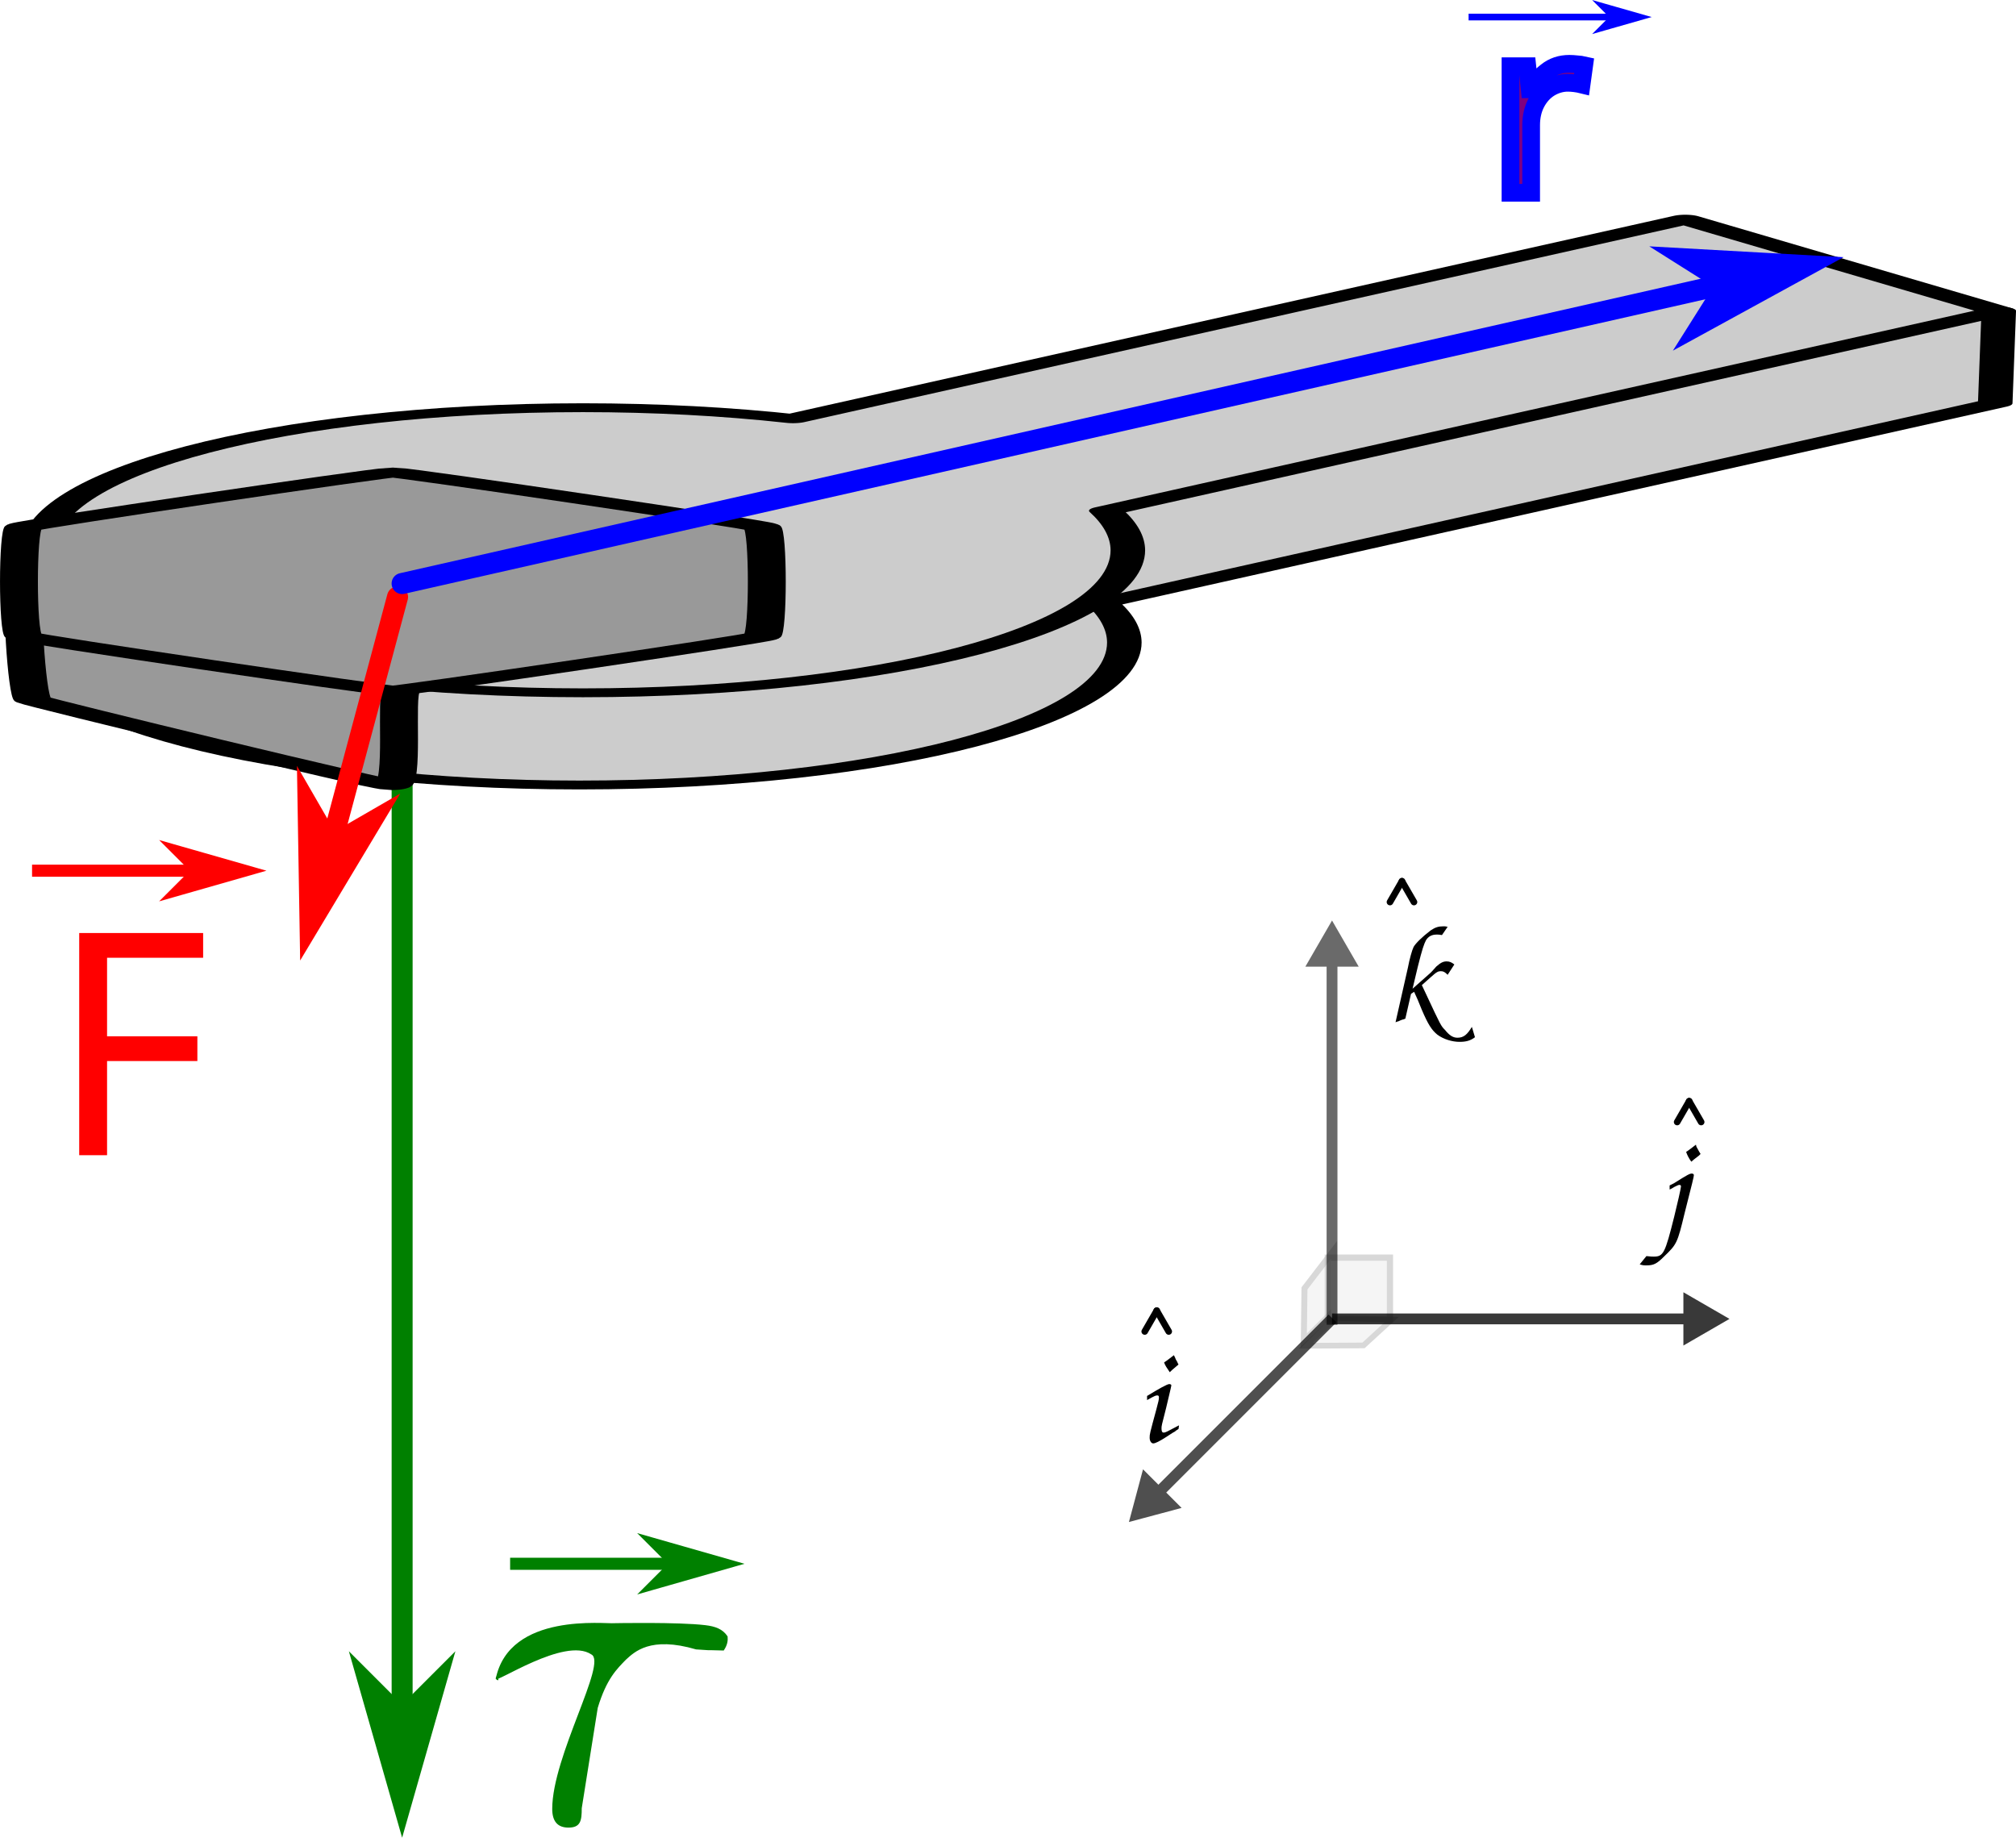
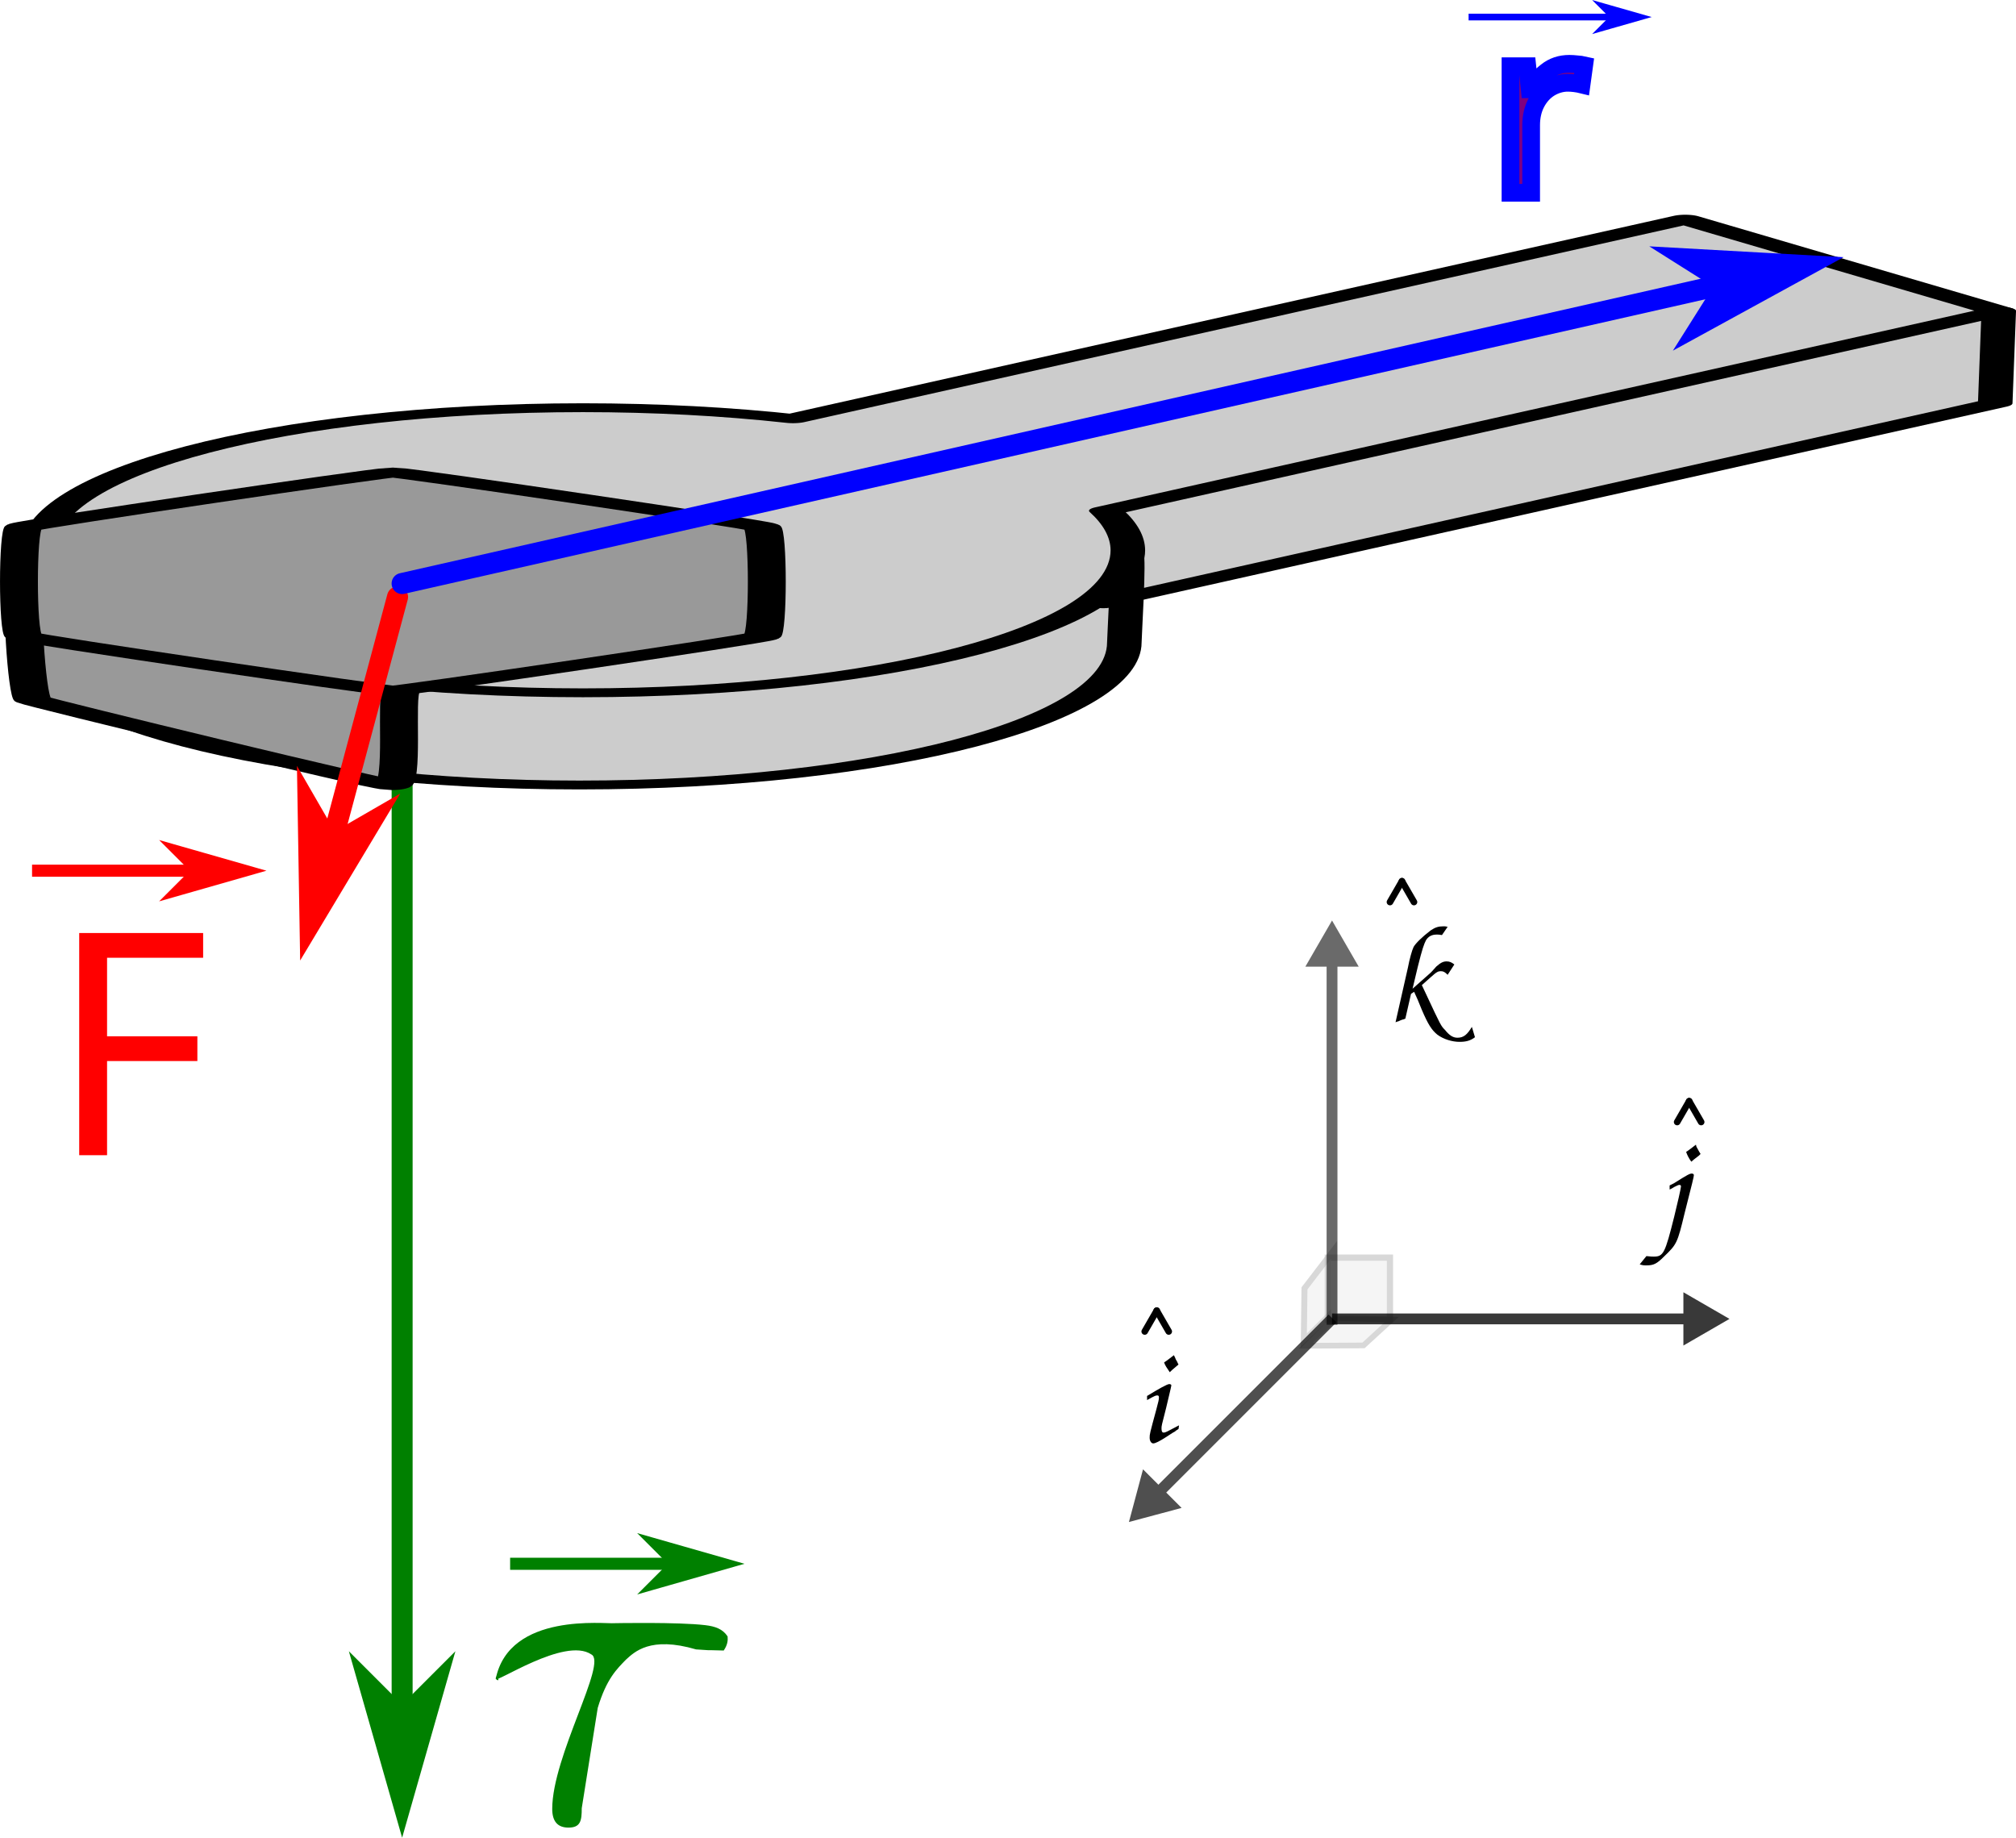
<svg xmlns="http://www.w3.org/2000/svg" width="131.158mm" height="119.544mm" viewBox="0 0 131.158 119.544" version="1.1" id="svg896">
  <defs id="defs890">
    <marker orient="auto" refY="0" refX="0" id="marker2141" style="overflow:visible">
      <path id="path2139" d="M 0,0 5,-5 -12.5,0 5,5 Z" style="fill:#000000;fill-opacity:1;fill-rule:evenodd;stroke:#000000;stroke-width:1pt;stroke-opacity:1" transform="matrix(-0.4,0,0,-0.4,-4,0)" />
    </marker>
    <marker orient="auto" refY="0" refX="0" id="marker1631" style="overflow:visible">
      <path id="path1629" d="M 0,0 5,-5 -12.5,0 5,5 Z" style="fill:#000000;fill-opacity:1;fill-rule:evenodd;stroke:#000000;stroke-width:1pt;stroke-opacity:1" transform="matrix(-0.4,0,0,-0.4,-4,0)" />
    </marker>
    <marker style="overflow:visible" id="marker1289" refX="0" refY="0" orient="auto">
      <path transform="matrix(-0.4,0,0,-0.4,-4,0)" style="fill:#000000;fill-opacity:1;fill-rule:evenodd;stroke:#000000;stroke-width:1pt;stroke-opacity:1" d="M 0,0 5,-5 -12.5,0 5,5 Z" id="path1287" />
    </marker>
    <marker orient="auto" refY="0" refX="0" id="marker5248" style="overflow:visible">
      <path id="path5246" d="M 0,0 5,-5 -12.5,0 5,5 Z" style="fill:#008000;fill-opacity:1;fill-rule:evenodd;stroke:#008000;stroke-width:1pt;stroke-opacity:1" transform="matrix(-0.4,0,0,-0.4,-4,0)" />
    </marker>
    <marker style="overflow:visible" id="Arrow1Mend" refX="0" refY="0" orient="auto">
      <path transform="matrix(-0.4,0,0,-0.4,-4,0)" style="fill:#ff0000;fill-opacity:1;fill-rule:evenodd;stroke:#ff0000;stroke-width:1pt;stroke-opacity:1" d="M 0,0 5,-5 -12.5,0 5,5 Z" id="path920" />
    </marker>
    <marker orient="auto" refY="0" refX="0" id="marker1767" style="overflow:visible">
      <path id="path1765" d="M 0,0 5,-5 -12.5,0 5,5 Z" style="fill:#0000ff;fill-opacity:1;fill-rule:evenodd;stroke:#0000ff;stroke-width:1pt;stroke-opacity:1" transform="matrix(-0.4,0,0,-0.4,-4,0)" />
    </marker>
    <marker orient="auto" refY="0" refX="0" id="marker2077" style="overflow:visible">
      <path id="path2075" d="M 0,0 5,-5 -12.5,0 5,5 Z" style="fill:#ff0000;fill-opacity:1;fill-rule:evenodd;stroke:#ff0000;stroke-width:1pt;stroke-opacity:1" transform="matrix(-0.4,0,0,-0.4,-4,0)" />
    </marker>
    <marker orient="auto" refY="0" refX="0" id="marker2077-7" style="overflow:visible">
      <path id="path2075-59" d="M 0,0 5,-5 -12.5,0 5,5 Z" style="fill:#0000ff;fill-opacity:1;fill-rule:evenodd;stroke:#0000ff;stroke-width:1pt;stroke-opacity:1" transform="matrix(-0.4,0,0,-0.4,-4,0)" />
    </marker>
    <marker orient="auto" refY="0" refX="0" id="marker2077-3" style="overflow:visible">
      <path id="path2075-2" d="M 0,0 5,-5 -12.5,0 5,5 Z" style="fill:#008000;fill-opacity:1;fill-rule:evenodd;stroke:#008000;stroke-width:1pt;stroke-opacity:1" transform="matrix(-0.4,0,0,-0.4,-4,0)" />
    </marker>
    <marker orient="auto" refY="0" refX="0" id="marker2141-2" style="overflow:visible">
      <path id="path2139-6" d="M 0,0 5,-5 -12.5,0 5,5 Z" style="fill:#000000;fill-opacity:1;fill-rule:evenodd;stroke:#000000;stroke-width:1pt;stroke-opacity:1" transform="matrix(-0.4,0,0,-0.4,-4,0)" />
    </marker>
    <marker style="overflow:visible" id="marker8021-1-8" refX="0" refY="0" orient="auto">
      <path transform="scale(0.4)" style="fill:#000000;fill-opacity:1;fill-rule:evenodd;stroke:#000000;stroke-width:1pt;stroke-opacity:1" d="M 5.77,0 -2.88,5 V -5 Z" id="path8019-9-97" />
    </marker>
    <marker style="overflow:visible" id="marker7789-5-4" refX="0" refY="0" orient="auto">
      <path transform="scale(0.4)" style="fill:#000000;fill-opacity:1;fill-rule:evenodd;stroke:#000000;stroke-width:1pt;stroke-opacity:1" d="M 5.77,0 -2.88,5 V -5 Z" id="path7787-0-7" />
    </marker>
    <marker orient="auto" refY="0" refX="0" id="TriangleOutM-5-1" style="overflow:visible">
      <path id="path3250-3-9" d="M 5.77,0 -2.88,5 V -5 Z" style="fill:#000000;fill-opacity:1;fill-rule:evenodd;stroke:#000000;stroke-width:1pt;stroke-opacity:1" transform="scale(0.4)" />
    </marker>
  </defs>
  <g id="layer1" transform="translate(-36.21808,-86.16947)">
    <path style="fill:#008000;stroke:#008000;stroke-width:1.365;stroke-linecap:butt;stroke-linejoin:miter;stroke-miterlimit:4;stroke-dasharray:none;stroke-opacity:1;marker-end:url(#marker5248)" d="m 62.38,124.128 v 78.896" id="path5192" />
    <g id="layer1-0-0" transform="matrix(1,0,0,0.2561115,3.596736,94.87712)">
-       <path style="opacity:1;fill:#cccccc;fill-opacity:1;fill-rule:nonzero;stroke:#000000;stroke-width:2.247;stroke-linecap:square;stroke-linejoin:round;stroke-miterlimit:4;stroke-dasharray:none;stroke-dashoffset:0.64;stroke-opacity:1;paint-order:fill markers stroke" d="m 142.033,45.084 -58.047,50.697 c -4.329,-1.85 -8.975,-2.804 -13.667,-2.807 -19.579,-2e-5 -35.45,16.21 -35.45,36.206 2.21e-4,19.996 15.872,36.206 35.45,36.206 19.578,2e-5 35.45,-16.21 35.45,-36.206 -0.005,-3.395 -0.478,-6.773 -1.405,-10.034 l 58.064,-50.711 0.229,-23.418 z" id="path7486-5" />
+       <path style="opacity:1;fill:#cccccc;fill-opacity:1;fill-rule:nonzero;stroke:#000000;stroke-width:2.247;stroke-linecap:square;stroke-linejoin:round;stroke-miterlimit:4;stroke-dasharray:none;stroke-dashoffset:0.64;stroke-opacity:1;paint-order:fill markers stroke" d="m 142.033,45.084 -58.047,50.697 c -4.329,-1.85 -8.975,-2.804 -13.667,-2.807 -19.579,-2e-5 -35.45,16.21 -35.45,36.206 2.21e-4,19.996 15.872,36.206 35.45,36.206 19.578,2e-5 35.45,-16.21 35.45,-36.206 -0.002,-1.567 0.326,-21.208 0.125,-22.757 -0.075,-0.58 -1.787,8.404 -1.787,8.404 -0.13,1.397 0.596,5.513 0.257,4.319 l 58.064,-50.711 0.229,-23.418 z" id="path7486-5" />
      <path style="opacity:1;fill:#999999;fill-opacity:1;fill-rule:nonzero;stroke:#000000;stroke-width:2.465;stroke-linecap:square;stroke-linejoin:round;stroke-miterlimit:4;stroke-dasharray:none;stroke-dashoffset:0.64;stroke-opacity:1;paint-order:fill markers stroke" d="m 58.739,141.464 c -0.416,0.72 0.206,23.973 -0.626,23.973 -0.832,0 -22.931,-20.971 -23.347,-21.692 -0.416,-0.72 -0.85,-28.184 -0.434,-28.904 0.416,-0.72 23.183,-13.865 24.015,-13.865 0.832,0 23.599,13.145 24.015,13.865 0.416,0.72 -23.208,25.903 -23.624,26.624 z" id="path7484-6" />
    </g>
    <g id="layer1-0" transform="matrix(1,0,0,0.2561115,3.430549,91.04184)">
      <path style="opacity:1;fill:#cccccc;fill-opacity:1;fill-rule:nonzero;stroke:#000000;stroke-width:2.247;stroke-linecap:square;stroke-linejoin:round;stroke-miterlimit:4;stroke-dasharray:none;stroke-dashoffset:0.64;stroke-opacity:1;paint-order:fill markers stroke" d="M 142.428,36.641 84.381,87.338 A 35.45,36.206 0 0 0 70.714,84.531 35.45,36.206 0 0 0 35.264,120.737 35.45,36.206 0 0 0 70.714,156.943 35.45,36.206 0 0 0 106.164,120.737 35.45,36.206 0 0 0 104.759,110.703 l 58.064,-50.711 z" id="path7486" />
      <path style="opacity:1;fill:#999999;fill-opacity:1;fill-rule:nonzero;stroke:#000000;stroke-width:2.465;stroke-linecap:square;stroke-linejoin:round;stroke-miterlimit:4;stroke-dasharray:none;stroke-dashoffset:0.64;stroke-opacity:1;paint-order:fill markers stroke" id="path7484" d="m 82.363,142.571 c -0.416,0.72 -23.183,13.865 -24.015,13.865 -0.832,0 -23.599,-13.145 -24.015,-13.865 -0.416,-0.72 -0.416,-27.01 0,-27.73 0.416,-0.72 23.183,-13.865 24.015,-13.865 0.832,0 23.599,13.145 24.015,13.865 0.416,0.72 0.416,27.01 0,27.73 z" />
    </g>
    <path id="path7492" d="m 62.081,125.005 -5.637,21.039" style="fill:#ff0000;stroke:#ff0000;stroke-width:1.37;stroke-linecap:round;stroke-linejoin:miter;stroke-miterlimit:4;stroke-dasharray:none;stroke-opacity:1;marker-end:url(#Arrow1Mend)" />
    <path id="path7740" d="M 62.38,124.128 153.527,103.495" style="fill:#0000ff;stroke:#0000ff;stroke-width:1.37;stroke-linecap:round;stroke-linejoin:miter;stroke-miterlimit:4;stroke-dasharray:none;stroke-dashoffset:0;stroke-opacity:1;marker-end:url(#marker1767)" />
    <text id="text7752" y="161.317" x="39.403" style="font-style:normal;font-weight:normal;font-size:20.23px;line-height:1.25;font-family:sans-serif;letter-spacing:0px;word-spacing:0px;fill:#ff0000;fill-opacity:1;stroke:none;stroke-width:1.517" xml:space="preserve">
      <tspan style="fill:#ff0000;stroke-width:1.517" y="161.317" x="39.403" id="tspan7750">F</tspan>
    </text>
    <text xml:space="preserve" style="font-style:normal;font-weight:normal;font-size:15.359px;line-height:1.25;font-family:sans-serif;letter-spacing:0px;word-spacing:0px;fill:#800080;fill-opacity:1;stroke:#0000ff;stroke-width:1.152" x="133.176" y="98.71" id="text1819">
      <tspan id="tspan1817" x="133.176" y="98.71" style="fill:#800080;stroke:#0000ff;stroke-width:1.152">r</tspan>
    </text>
    <path style="fill:none;stroke:#ff0000;stroke-width:0.786;stroke-linecap:butt;stroke-linejoin:miter;stroke-miterlimit:4;stroke-dasharray:none;stroke-opacity:1;marker-end:url(#marker2077)" d="m 38.304,142.809 h 13.701" id="path2067" />
    <path style="fill:#0000ff;fill-opacity:1;stroke:#0000ff;stroke-width:0.436;stroke-linecap:butt;stroke-linejoin:miter;stroke-miterlimit:4;stroke-dasharray:none;stroke-opacity:1;marker-end:url(#marker2077-7)" d="m 131.763,87.278 h 11.052" id="path2067-5" />
    <g aria-label="r" style="font-style:normal;font-variant:normal;font-weight:normal;font-stretch:normal;font-size:17.561px;line-height:1.25;font-family:'Comic Sans MS';-inkscape-font-specification:'Comic Sans MS';letter-spacing:0px;word-spacing:0px;fill:#008000;fill-opacity:1;stroke:none;stroke-width:1.317" id="text5394" transform="matrix(1.398858,0,0,1.398858,-15.86396,164.4367)">
      <path d="m 70.89,20.803 c -1.343,-0.041 -0.202,0.016 -1.286,-0.052 -2.132,-0.626 -2.868,0.122 -3.266,0.482 -0.405,0.421 -0.894,0.869 -1.307,2.24 l -0.743,4.664 c 0,0.577 -0.052,0.901 -0.618,0.901 -0.503,0 -0.754,-0.289 -0.755,-0.866 -0.001,-2.462 2.59,-6.828 1.815,-7.189 -1.232,-0.833 -4.503,1.4 -4.442,1.135 0.017,-0.377 0.267,0.272 0,0 0.635,-3.109 5.11,-2.539 5.523,-2.586 0,0 2.968,-0.058 4.222,0.092 0.46,0.055 0.809,0.174 1.038,0.523 0.019,0.178 0.001,0.394 -0.181,0.656 z" style="font-style:normal;font-variant:normal;font-weight:normal;font-stretch:normal;font-family:'Comic Sans MS';-inkscape-font-specification:'Comic Sans MS';fill:#008000;stroke:none;stroke-width:1.317" id="path5396" />
    </g>
    <path style="fill:#008000;stroke:#008000;stroke-width:0.786;stroke-linecap:butt;stroke-linejoin:miter;stroke-miterlimit:4;stroke-dasharray:none;stroke-opacity:1;marker-end:url(#marker2077-3)" d="m 69.406,187.895 h 13.701" id="path2067-50" />
    <flowRoot xml:space="preserve" id="flowRoot5816" style="font-style:normal;font-weight:normal;font-size:13.333px;line-height:1.25;font-family:sans-serif;letter-spacing:0px;word-spacing:0px;fill:#000000;fill-opacity:1;stroke:none" transform="matrix(0.2645833,0,0,0.2645833,38.30427,80.36972)">
      <flowRegion id="flowRegion5818">
        <rect id="rect5820" width="218" height="203" x="186.5" y="233.211" />
      </flowRegion>
      <flowPara id="flowPara5822" />
    </flowRoot>
    <path style="opacity:0.382;fill:#e6e6e6;fill-opacity:1;fill-rule:nonzero;stroke:#999999;stroke-width:0.39;stroke-miterlimit:4;stroke-dasharray:none;stroke-dashoffset:0;stroke-opacity:1" d="m 121.086,169.979 1.927,-2.509 v 3.943 l -1.972,1.972 z" id="rect8122-3-3" />
    <rect style="opacity:0.382;fill:#e6e6e6;fill-opacity:1;fill-rule:nonzero;stroke:#999999;stroke-width:0.405;stroke-miterlimit:4;stroke-dasharray:none;stroke-dashoffset:0;stroke-opacity:1" id="rect8122-8" width="4.041" height="4.041" x="122.605" y="167.98" />
    <path style="opacity:0.382;fill:#e6e6e6;fill-opacity:1;fill-rule:nonzero;stroke:#999999;stroke-width:0.368;stroke-miterlimit:4;stroke-dasharray:none;stroke-dashoffset:0;stroke-opacity:1" d="m 126.761,172.007 -3.694,-0.103 -1.907,1.808 3.764,-0.022 z" id="rect8122-3-0-2" />
    <g id="g9538" transform="matrix(2.147473,0,0,2.147473,-170.7108,-65.77568)">
      <text id="text7533" y="108.037" x="146.597" style="font-style:normal;font-variant:normal;font-weight:normal;font-stretch:normal;font-size:4.233px;line-height:1.25;font-family:'Comic Sans MS';-inkscape-font-specification:'Comic Sans MS';letter-spacing:0px;word-spacing:0px;fill:#000000;fill-opacity:1;stroke:none;stroke-width:0.265" xml:space="preserve">
        <tspan style="font-style:normal;font-variant:normal;font-weight:normal;font-stretch:normal;font-family:'Comic Sans MS';-inkscape-font-specification:'Comic Sans MS';stroke-width:0.265" y="108.037" x="146.597" id="tspan7531">j</tspan>
      </text>
      <g transform="translate(21.3954,-29.38396)" id="g8918-3">
        <path style="fill:none;stroke:#000000;stroke-width:0.2;stroke-linecap:round;stroke-linejoin:miter;stroke-miterlimit:4;stroke-dasharray:none;stroke-opacity:1" d="m 125.774,134.127 0.364,-0.63" id="path8899-2" />
        <path style="fill:none;stroke:#000000;stroke-width:0.2;stroke-linecap:round;stroke-linejoin:miter;stroke-miterlimit:4;stroke-dasharray:none;stroke-opacity:1" d="m 126.501,134.127 -0.364,-0.63" id="path8899-9-5" />
      </g>
    </g>
    <g id="g9545" transform="matrix(2.147473,0,0,2.147473,-202.9542,-58.34636)">
      <text id="text7537" y="98.215" x="153.279" style="font-style:normal;font-variant:normal;font-weight:normal;font-stretch:normal;font-size:4.233px;line-height:1.25;font-family:'Comic Sans MS';-inkscape-font-specification:'Comic Sans MS';letter-spacing:0px;word-spacing:0px;fill:#000000;fill-opacity:1;stroke:none;stroke-width:0.265" xml:space="preserve">
        <tspan style="font-style:normal;font-variant:normal;font-weight:normal;font-stretch:normal;font-family:'Comic Sans MS';-inkscape-font-specification:'Comic Sans MS';stroke-width:0.265" y="98.215" x="153.279" id="tspan7535">k</tspan>
      </text>
      <g transform="translate(27.70965,-39.5068)" id="g8918-4">
        <path style="fill:none;stroke:#000000;stroke-width:0.2;stroke-linecap:round;stroke-linejoin:miter;stroke-miterlimit:4;stroke-dasharray:none;stroke-opacity:1" d="m 125.774,134.127 0.364,-0.63" id="path8899-3" />
        <path style="fill:none;stroke:#000000;stroke-width:0.2;stroke-linecap:round;stroke-linejoin:miter;stroke-miterlimit:4;stroke-dasharray:none;stroke-opacity:1" d="m 126.501,134.127 -0.364,-0.63" id="path8899-9-6" />
      </g>
    </g>
    <g id="g9552" transform="matrix(2.147473,0,0,2.147473,-233.9756,-44.32984)">
      <text id="text7529" y="104.429" x="160.228" style="font-style:normal;font-variant:normal;font-weight:normal;font-stretch:normal;font-size:4.233px;line-height:1.25;font-family:'Comic Sans MS';-inkscape-font-specification:'Comic Sans MS';letter-spacing:0px;word-spacing:0px;fill:#000000;fill-opacity:1;stroke:none;stroke-width:0.265" xml:space="preserve">
        <tspan style="font-style:normal;font-variant:normal;font-weight:normal;font-stretch:normal;font-family:'Comic Sans MS';-inkscape-font-specification:'Comic Sans MS';stroke-width:0.265" y="104.429" x="160.228" id="tspan7527">i</tspan>
      </text>
      <g transform="translate(34.72547,-33.02551)" id="g8918-6">
        <path style="fill:none;stroke:#000000;stroke-width:0.2;stroke-linecap:round;stroke-linejoin:miter;stroke-miterlimit:4;stroke-dasharray:none;stroke-opacity:1" d="m 125.774,134.127 0.364,-0.63" id="path8899-0" />
        <path style="fill:none;stroke:#000000;stroke-width:0.2;stroke-linecap:round;stroke-linejoin:miter;stroke-miterlimit:4;stroke-dasharray:none;stroke-opacity:1" d="m 126.501,134.127 -0.364,-0.63" id="path8899-9-52" />
      </g>
    </g>
    <path style="opacity:0.584;fill:#000000;stroke:#000000;stroke-width:0.705;stroke-linecap:square;stroke-linejoin:miter;stroke-miterlimit:4;stroke-dasharray:none;stroke-opacity:1;marker-end:url(#TriangleOutM-5-1)" d="M 122.878,171.992 V 148.052" id="path3103-1-74-0" />
    <path style="opacity:0.774;fill:#000000;stroke:#000000;stroke-width:0.704;stroke-linecap:butt;stroke-linejoin:miter;stroke-miterlimit:4;stroke-dasharray:none;stroke-opacity:1;marker-end:url(#marker7789-5-4)" d="m 122.878,171.965 h 23.858" id="path3103-6-7-5-7" />
    <path style="opacity:0.689;fill:#000000;stroke:#000000;stroke-width:0.721;stroke-linecap:butt;stroke-linejoin:miter;stroke-miterlimit:4;stroke-dasharray:none;stroke-opacity:1;marker-end:url(#marker8021-1-8)" d="M 122.908,171.935 111.113,183.729" id="path3103-6-4-1-8-60" />
  </g>
  <g id="layer2" transform="translate(-36.21808,-86.16947)" />
</svg>
